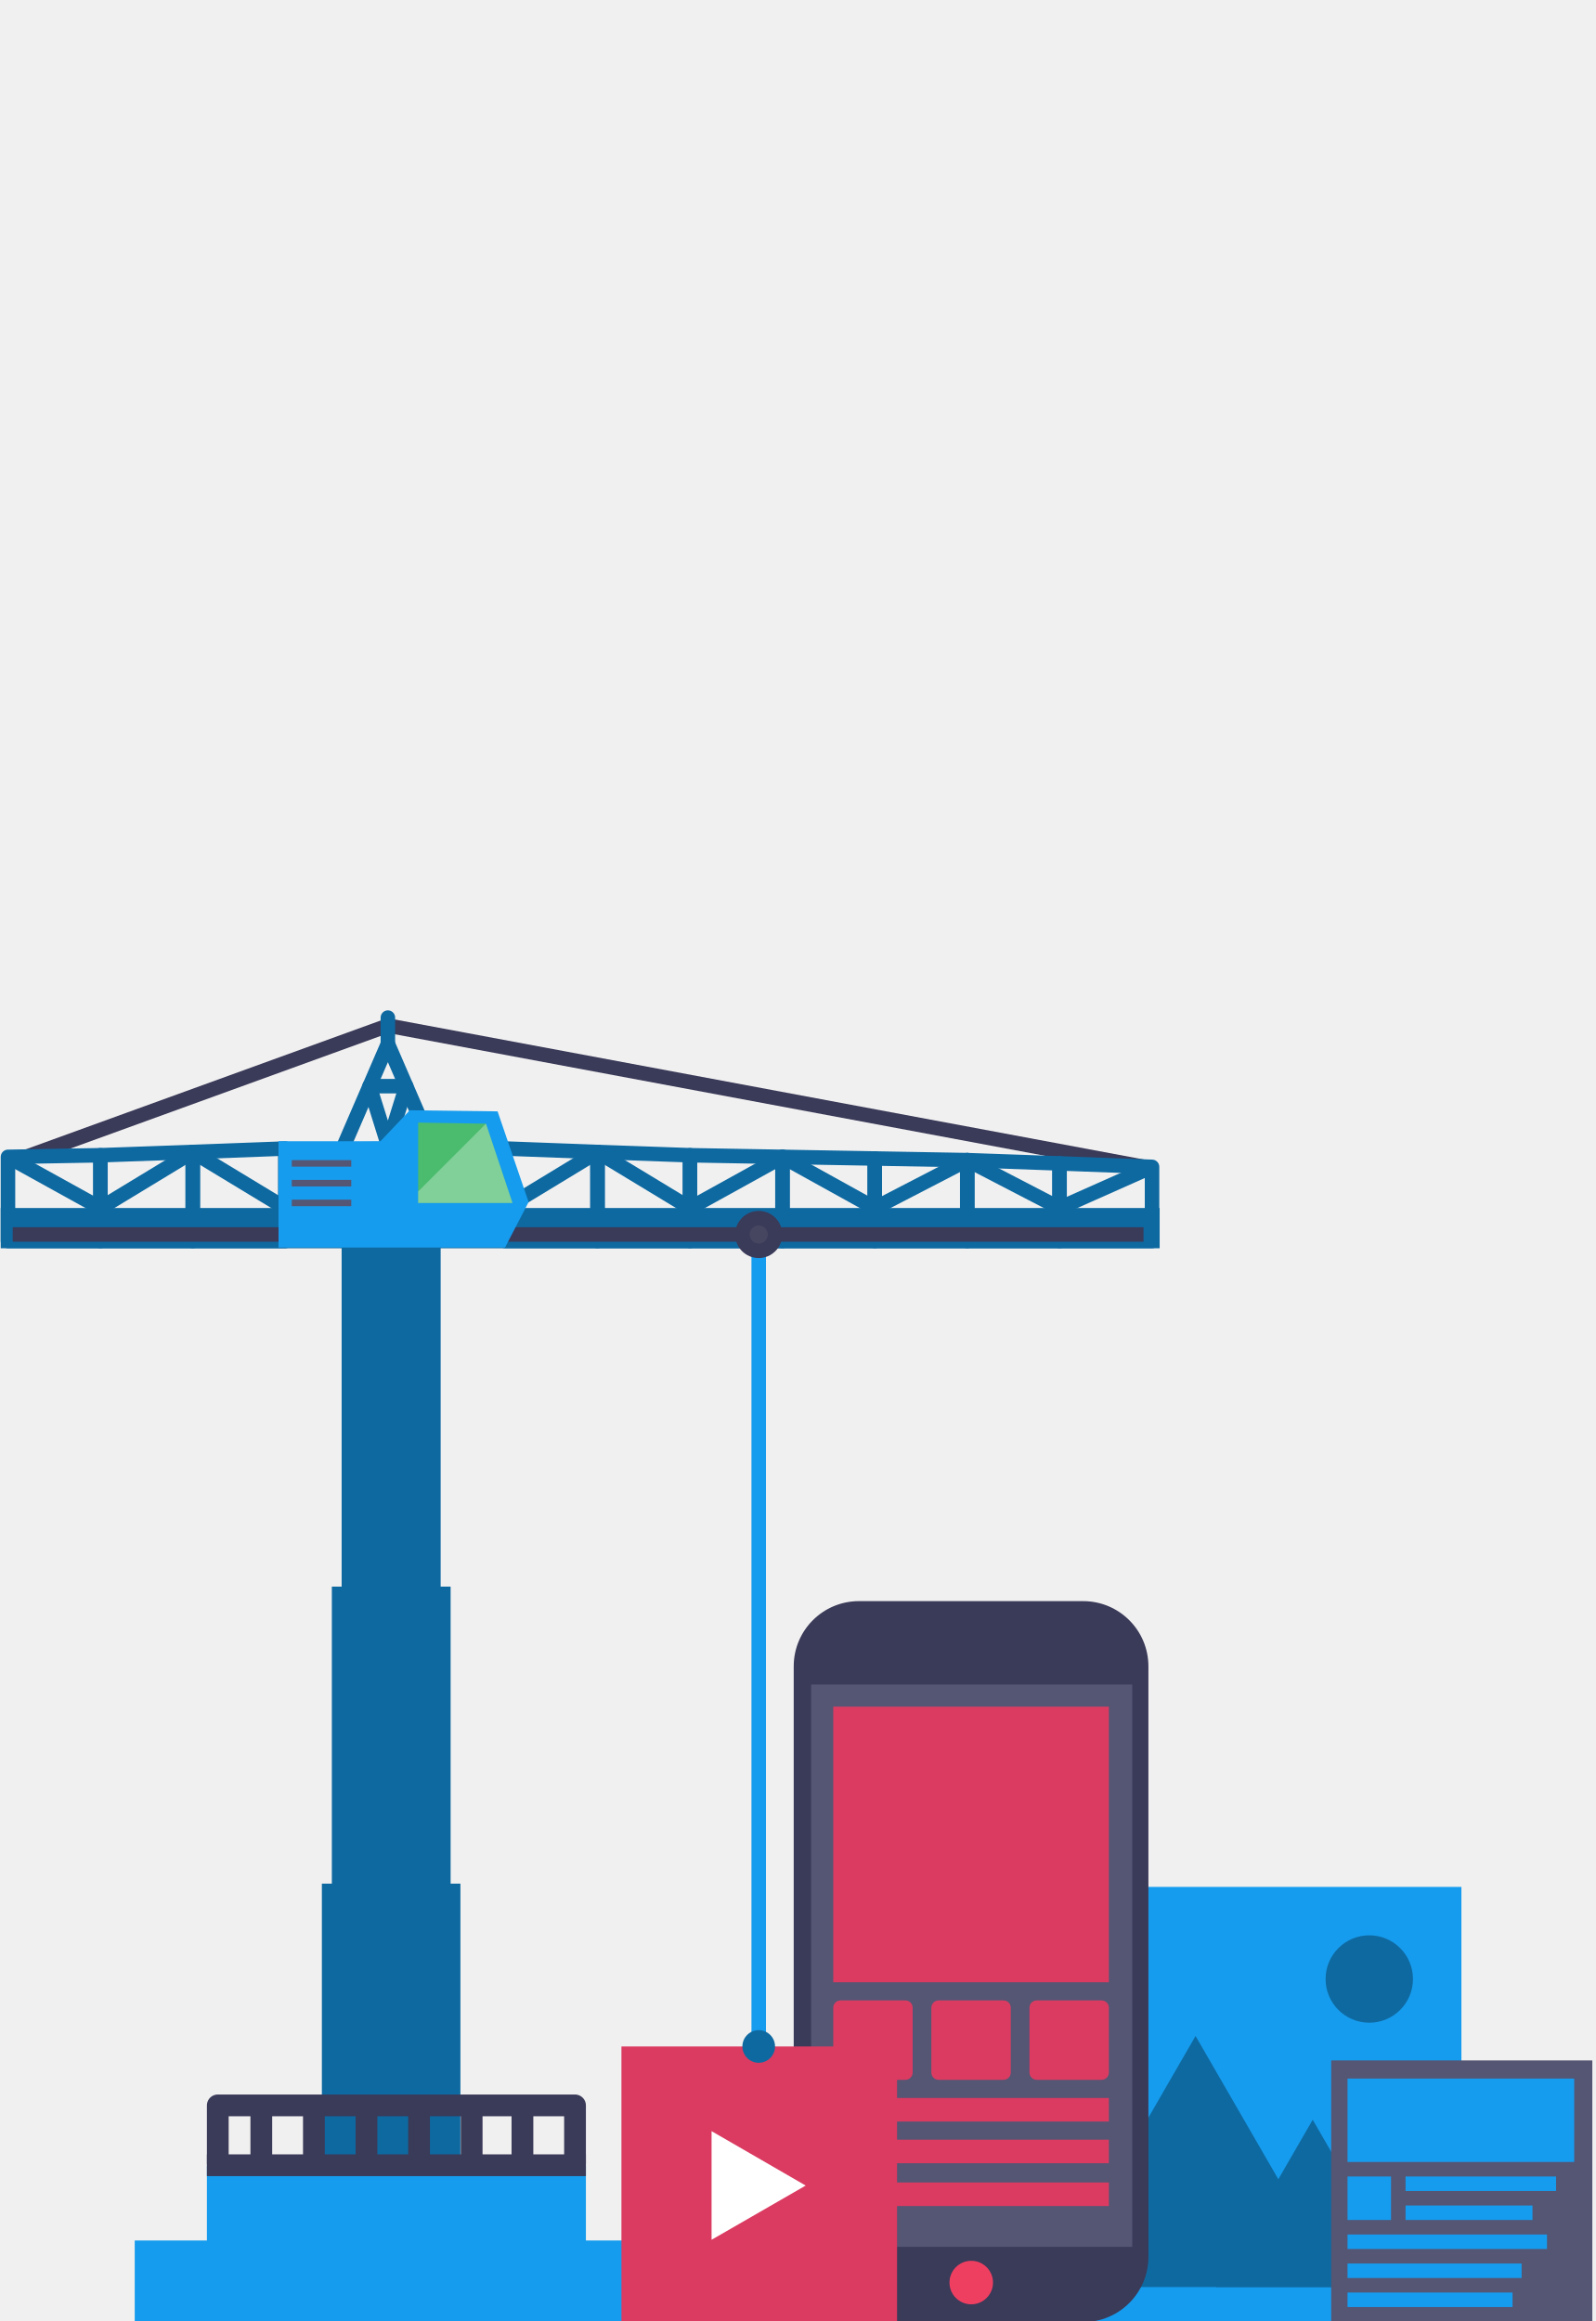
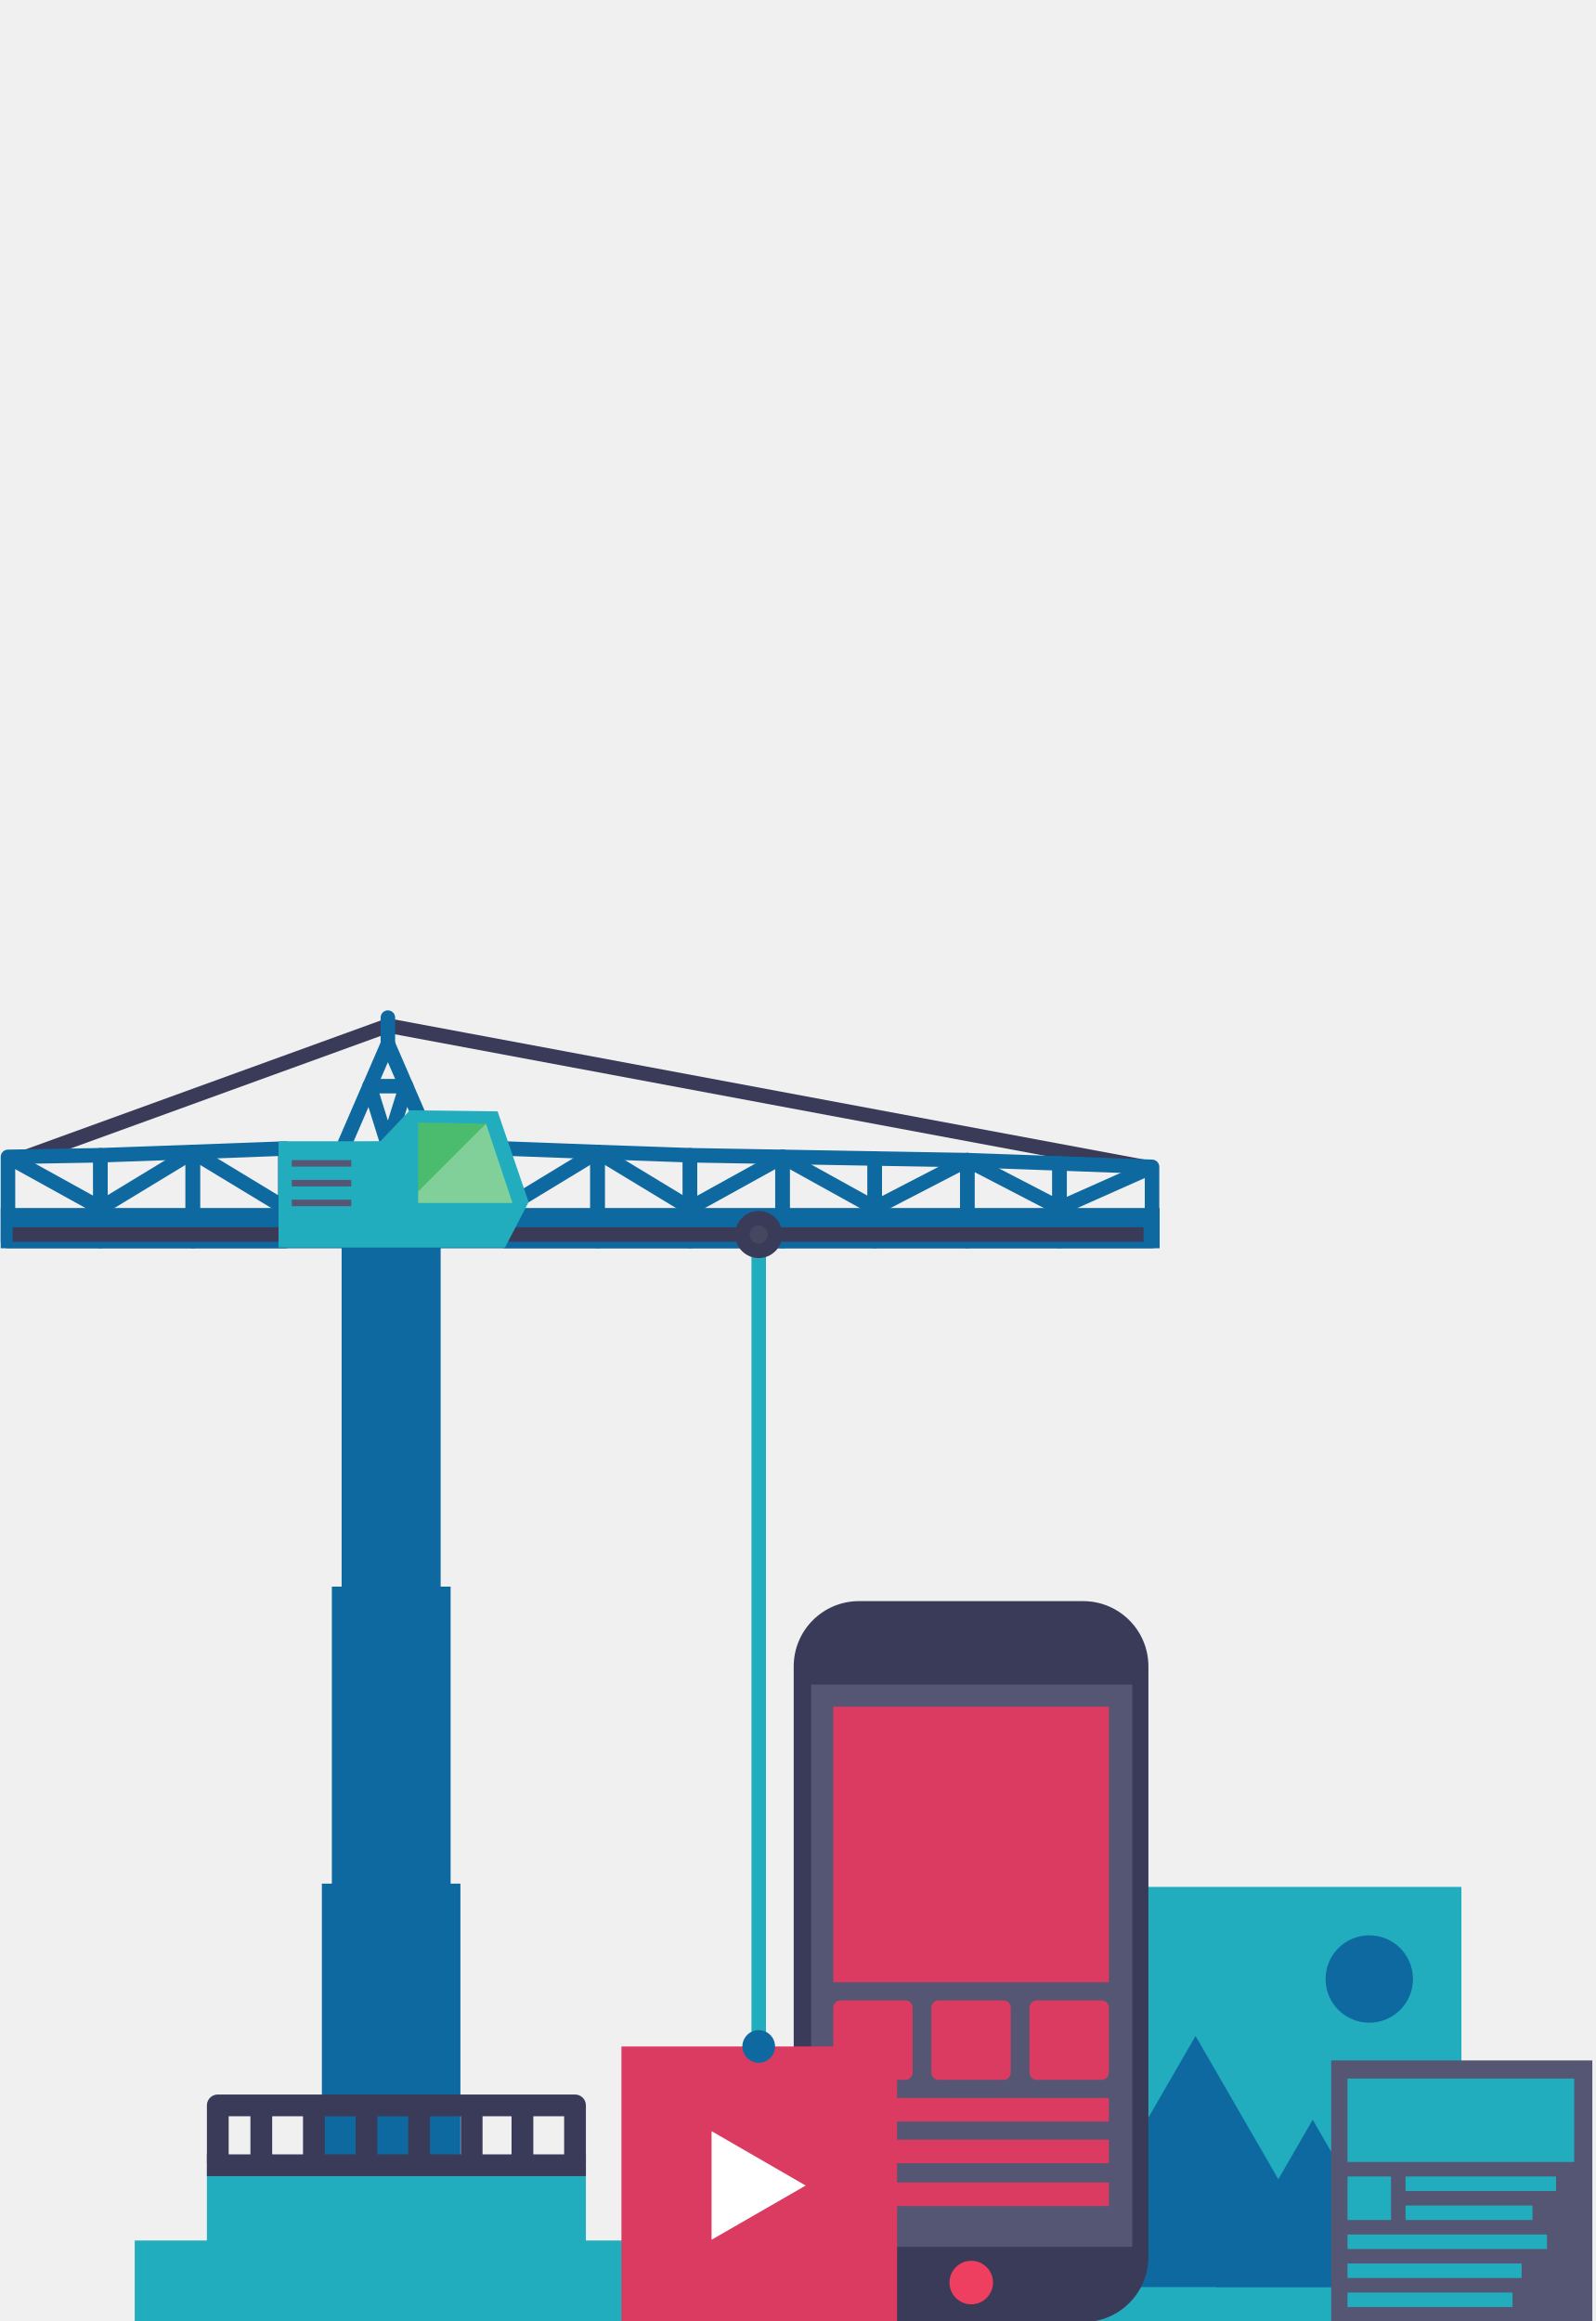
<svg xmlns="http://www.w3.org/2000/svg" xmlns:xlink="http://www.w3.org/1999/xlink" version="1.1" id="Layer_1" x="0px" y="0px" viewBox="-159 -584 880 1280" style="enable-background:new -159 -584 880 1280;" xml:space="preserve">
  <style type="text/css">
- 	.st0{fill:#169CEE;}
+ 	.st0{fill:#22adbf;}
	.st1{fill:#0E69A1;}
	.st2{fill:#555574;}
	.st3{fill:#3A3A59;}
	.st4{fill:#EF3F61;}
	.st5{fill:none;stroke:#3A3A59;stroke-width:8;stroke-miterlimit:10;}
	.st6{fill:none;stroke:#0E69A1;stroke-width:8;stroke-linejoin:round;stroke-miterlimit:10;}
	.st7{fill:none;stroke:#0E69A1;stroke-width:8;stroke-miterlimit:10;}
	.st8{fill:none;stroke:#3A3A59;stroke-width:12;stroke-miterlimit:10;}
	.st9{fill:none;stroke:#3A3A59;stroke-width:12;stroke-linecap:round;stroke-linejoin:round;stroke-miterlimit:10;}
	.st10{fill:#4BBC6E;}
	.st11{opacity:0.3;fill:#FFFFFF;enable-background:new    ;}
	.st12{fill:none;stroke:#0E69A1;stroke-width:8;stroke-linecap:round;stroke-miterlimit:10;}
	.st13{fill:#DB3B61;}
	.st14{fill:#FFFFFF;}
	.st15{clip-path:url(#SVGID_2_);}
- 	.st16{fill:none;stroke:#169CEE;stroke-width:8;stroke-miterlimit:10;}
+ 	.st16{fill:none;stroke:#22adbf;stroke-width:8;stroke-miterlimit:10;}
	.st17{fill:#464661;stroke:#3A3A59;stroke-width:8;stroke-miterlimit:10;}
</style>
  <g id="left">
    <g id="phone1Background">
      <g>
        <rect x="406.9" y="456.6" class="st0" width="240" height="240" />
        <polygon class="st1" points="420.3,677.3 500.3,538.8 580.3,677.3    " />
        <polygon class="st1" points="511.6,677.3 564.9,585 618.3,677.3    " />
        <circle class="st1" cx="596.1" cy="507.4" r="24.1" />
      </g>
      <g>
        <rect x="575.1" y="552.3" class="st2" width="144" height="144" />
        <rect x="584.1" y="562.3" class="st0" width="125" height="46" />
        <rect x="616.1" y="616.3" class="st0" width="83" height="8" />
        <rect x="584.1" y="680.3" class="st0" width="91" height="8" />
        <rect x="584.1" y="664.3" class="st0" width="96" height="8" />
        <rect x="584.1" y="648.3" class="st0" width="110" height="8" />
        <rect x="616.1" y="632.3" class="st0" width="70" height="8" />
        <rect x="584.1" y="616.3" class="st0" width="24" height="24" />
      </g>
      <path class="st3" d="M278.7,660.6V335c0-19.9,16.1-36,36-36h123.6c19.9,0,36,16.1,36,36v325.6c0,19.9-16.1,36-36,36H314.7    C294.8,696.6,278.7,680.5,278.7,660.6z" />
      <circle class="st4" cx="376.6" cy="674.8" r="12" />
    </g>
    <g id="crane">
      <line class="st5" x1="54.9" y1="-18.4" x2="474.9" y2="60.1" />
      <polyline class="st6" points="476.3,59.5 425.3,82.2 374.4,55.8 323.4,82.2 272.5,54 221.5,82.2 170.5,51.3 119.6,82.2   " />
      <line class="st5" x1="-152" y1="56.7" x2="54.9" y2="-18.4" />
      <polyline class="st6" points="-154.6,54 -103.6,82.2 -52.7,51.3 -1.7,82.2   " />
      <rect x="-158.6" y="82.2" class="st1" width="639.1" height="22.2" />
      <polygon class="st1" points="89.5,454.8 89.5,291 84,291 84,104 29.4,104 29.4,291 24,291 24,454.8 18.5,454.8 18.5,616.6     94.9,616.6 94.9,454.8   " />
      <polygon class="st0" points="206.5,651.6 164.1,651.6 164.1,610.3 -44.9,610.3 -44.9,651.6 -84.7,651.6 -84.7,697.2 -44.9,697.2     -44.9,697.3 164.1,697.3 164.1,697.2 206.5,697.2   " />
      <line class="st6" x1="-1.7" y1="50.4" x2="119.6" y2="48.5" />
      <polygon class="st6" points="-52.7,51.3 -1.7,49.4 -1.7,100.4 -52.7,100.4   " />
      <polygon class="st6" points="-103.6,53.1 -52.7,51.3 -52.7,100.4 -103.6,100.4   " />
      <polygon class="st6" points="-154.6,54 -103.6,53.1 -103.6,100.4 -154.6,100.4   " />
      <polygon class="st6" points="170.5,51.3 119.6,49.4 119.6,100.4 170.5,100.4   " />
      <polygon class="st6" points="221.5,53.1 170.5,51.3 170.5,100.4 221.5,100.4   " />
      <polygon class="st6" points="272.5,54 221.5,53.1 221.5,100.4 272.5,100.4   " />
      <polygon class="st6" points="323.4,54.9 272.5,54 272.5,100.4 323.4,100.4   " />
      <polygon class="st6" points="374.4,55.8 323.4,54.9 323.4,100.4 374.4,100.4   " />
      <polygon class="st6" points="425.3,57.6 374.4,55.8 374.4,100.4 425.3,100.4   " />
      <polygon class="st6" points="476.3,59.5 425.3,57.6 425.3,100.4 476.3,100.4   " />
      <polygon class="st7" points="54.9,-8.3 25.8,59 84,59   " />
      <line class="st5" x1="471.6" y1="96.8" x2="-152" y2="96.8" />
      <polygon class="st6" points="54.9,47.4 65,15 44.8,15   " />
      <g>
        <line class="st8" x1="-44.9" y1="610.1" x2="164.1" y2="610.1" />
        <polyline class="st9" points="158.1,609.1 158.1,577.1 -38.9,577.1 -38.9,609.1    " />
        <line class="st8" x1="-14.9" y1="610.1" x2="-14.9" y2="577.1" />
        <path class="st8" d="M4,577.1" />
        <path class="st8" d="M4,609.8" />
        <line class="st8" x1="14.1" y1="610.1" x2="14.1" y2="577.1" />
        <line class="st8" x1="43.1" y1="610.1" x2="43.1" y2="577.1" />
        <line class="st8" x1="72.1" y1="610.1" x2="72.1" y2="577.1" />
        <line class="st8" x1="101.1" y1="610.1" x2="101.1" y2="577.1" />
        <line class="st8" x1="129.1" y1="610.1" x2="129.1" y2="577.1" />
        <path class="st8" d="M-133,658.8" />
        <path class="st8" d="M-133,697.2" />
        <path class="st8" d="M-11.8,585.6" />
      </g>
      <polygon class="st0" points="115.4,28.9 132.5,78.9 119.5,104 -5.4,104 -5.4,45.4 50.8,45.4 67,28.3   " />
      <polygon class="st10" points="109,35.7 123.6,79.4 71.6,79.4 71.6,35.1   " />
      <rect x="1.9" y="66.7" class="st2" width="32.8" height="3.6" />
      <rect x="1.9" y="77.6" class="st2" width="32.8" height="3.6" />
      <rect x="1.9" y="55.8" class="st2" width="32.8" height="3.6" />
      <polygon class="st11" points="109,35.7 123.6,79.4 71.6,79.4 71.6,73.1   " />
      <line class="st12" x1="54.9" y1="-8.3" x2="54.9" y2="-22.8" />
    </g>
    <g id="phone1Screen">
      <rect id="phone1Screen_1_" x="288.3" y="345" class="st2" width="177.1" height="310.1" />
      <g id="apps">
        <rect x="300.5" y="357.2" class="st13" width="152" height="152" />
        <rect x="300.5" y="573" class="st13" width="152" height="13" />
        <rect x="300.5" y="596" class="st13" width="152" height="13" />
        <rect x="300.5" y="619.6" class="st13" width="152" height="13" />
        <path class="st13" d="M412.7,563h35.8c2.2,0,4-1.8,4-4v-35.8c0-2.2-1.8-4-4-4h-35.8c-2.2,0-4,1.8-4,4V559     C408.7,561.2,410.5,563,412.7,563z" />
        <path class="st13" d="M358.6,563h35.8c2.2,0,4-1.8,4-4v-35.8c0-2.2-1.8-4-4-4h-35.8c-2.2,0-4,1.8-4,4V559     C354.6,561.2,356.4,563,358.6,563z" />
        <path class="st13" d="M304.5,563h35.8c2.2,0,4-1.8,4-4v-35.8c0-2.2-1.8-4-4-4h-35.8c-2.2,0-4,1.8-4,4V559     C300.5,561.2,302.3,563,304.5,563z" />
      </g>
    </g>
    <g id="video">
      <rect x="183.7" y="544.6" class="st13" width="152" height="152" />
      <polygon class="st14" points="233.4,591.3 285.3,621.3 233.4,651.2   " />
    </g>
    <g id="craneLine">
      <g>
        <defs>
          <rect id="SVGID_1_" x="221.5" y="100.4" width="76.4" height="453.2" />
        </defs>
        <clipPath id="SVGID_2_">
          <use xlink:href="#SVGID_1_" style="overflow:visible;" />
        </clipPath>
        <g id="craneLineInner" class="st15">
          <line class="st16" x1="259.4" y1="544.6" x2="259.4" y2="103.1" />
          <circle class="st1" cx="259.4" cy="544.6" r="9" />
        </g>
      </g>
    </g>
    <circle id="cranePivot" class="st17" cx="259.4" cy="96.8" r="9" />
  </g>
</svg>
